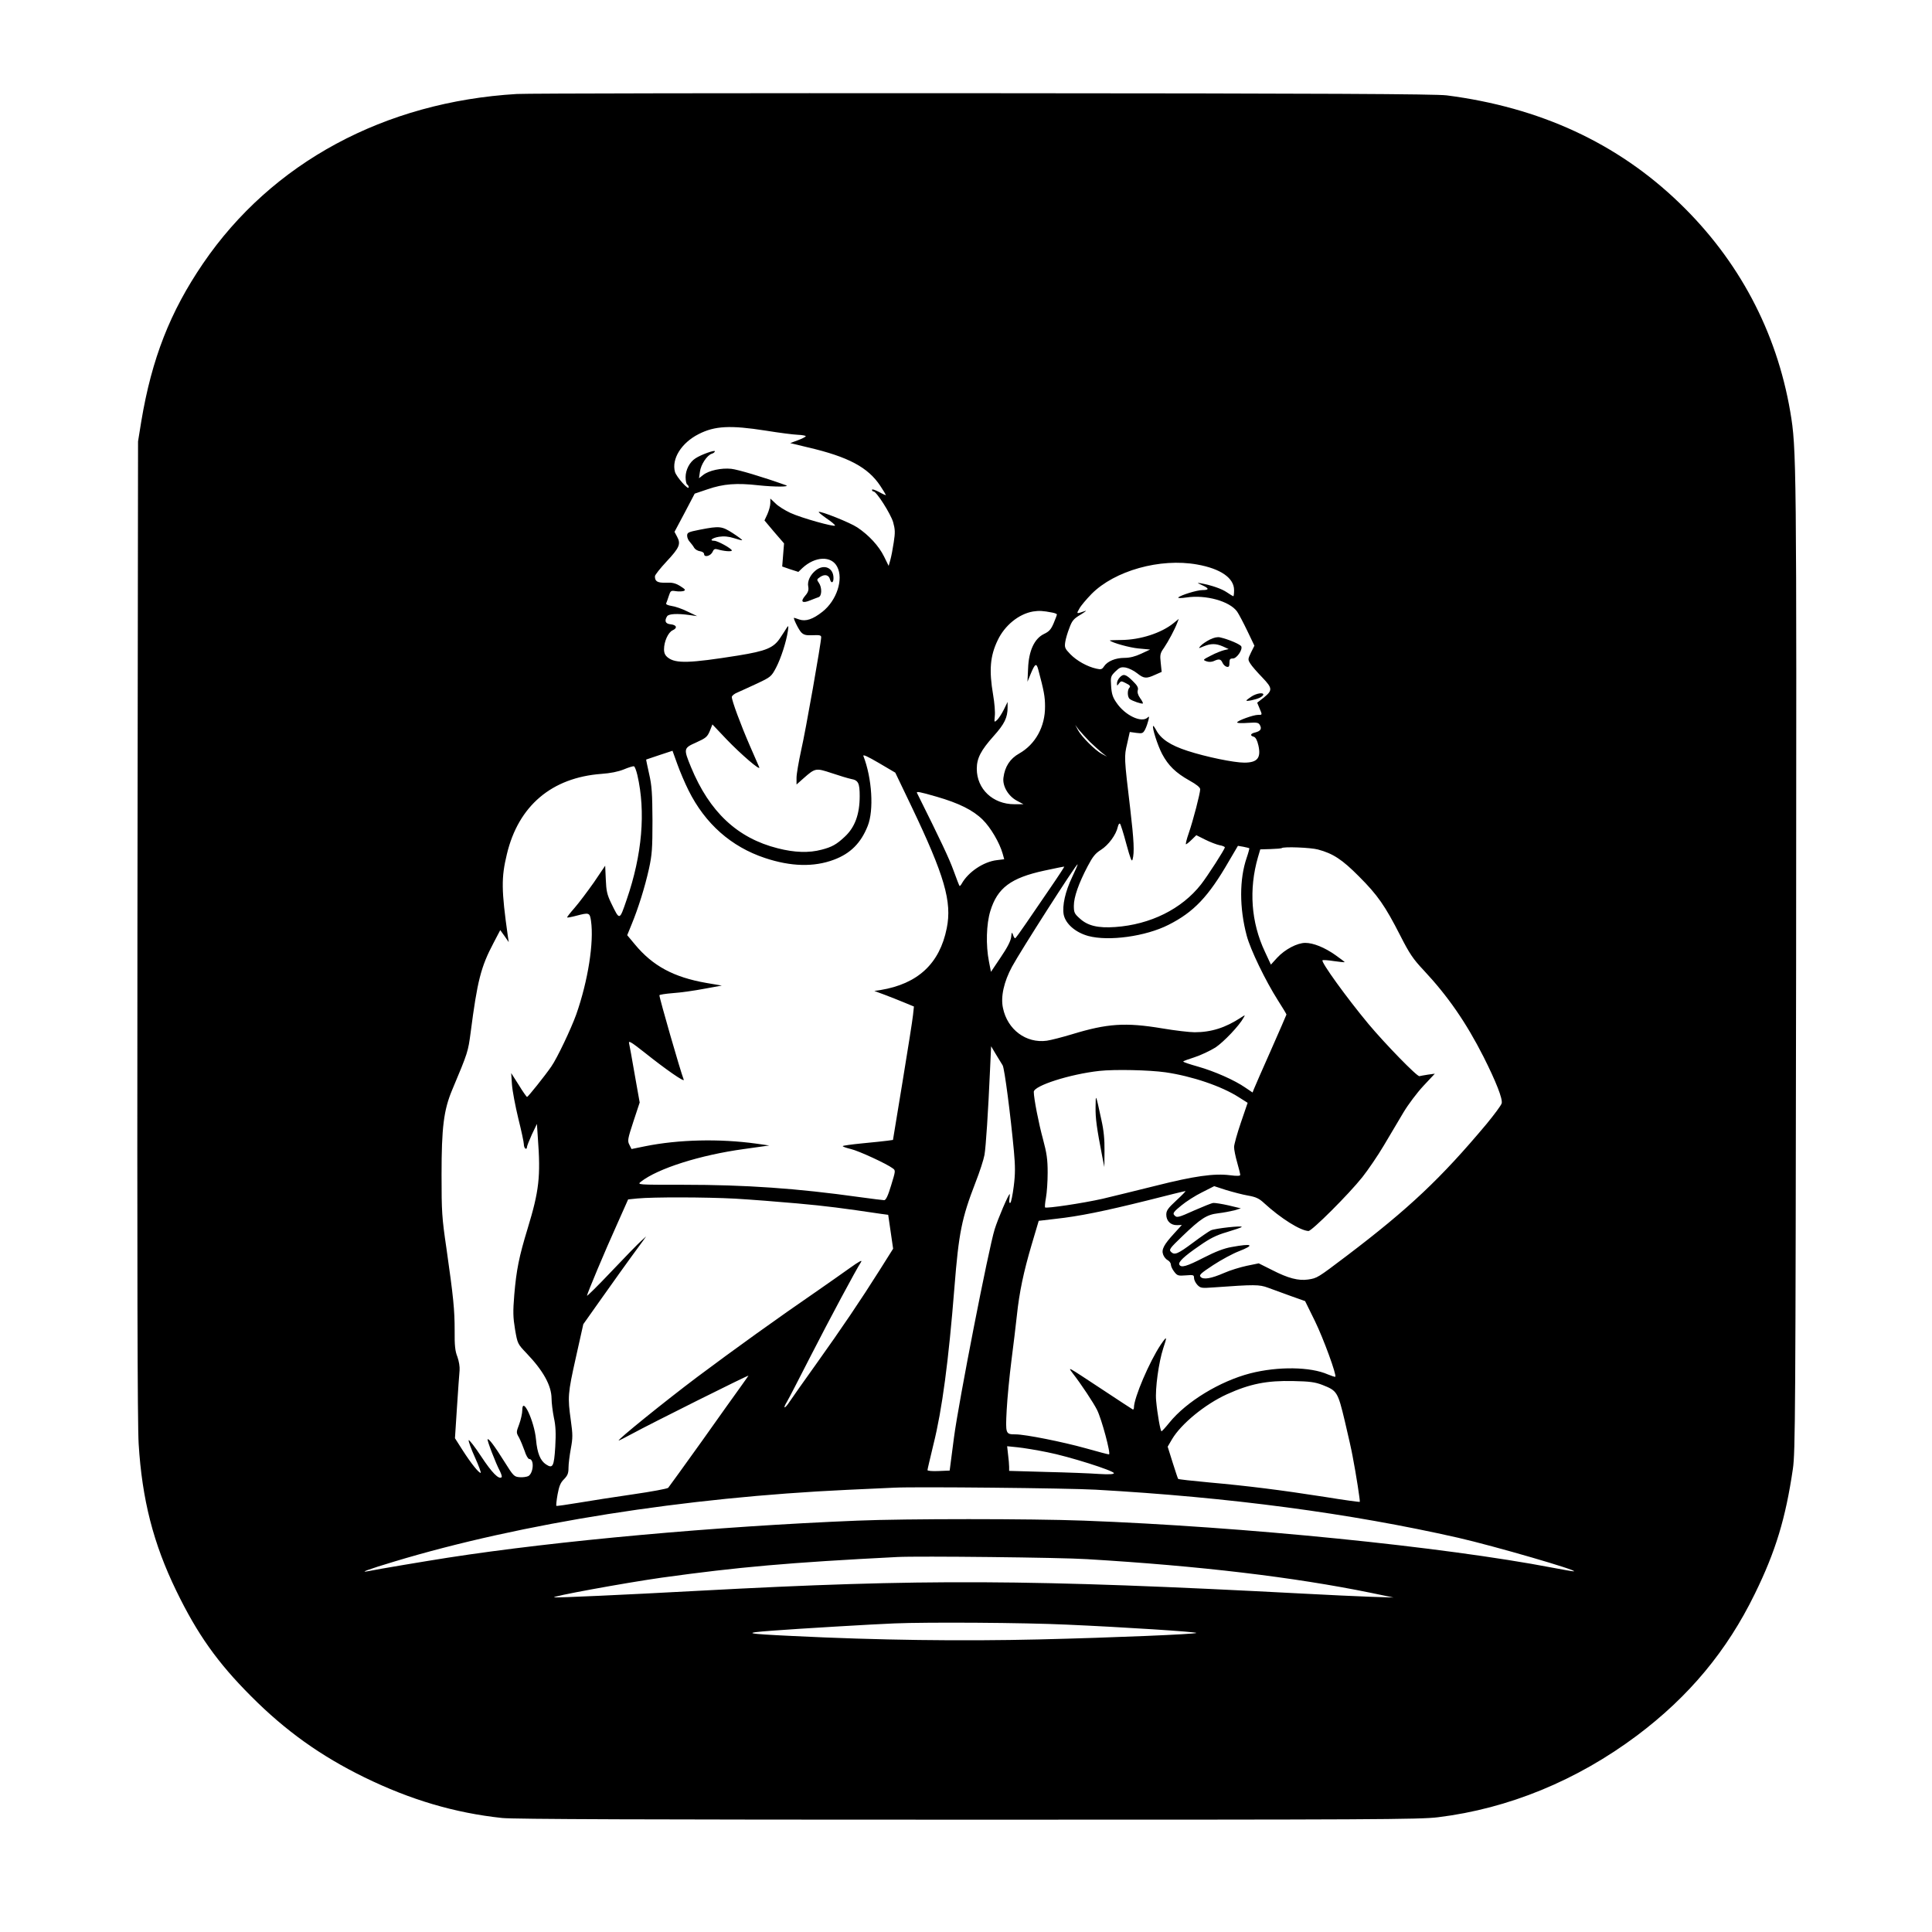
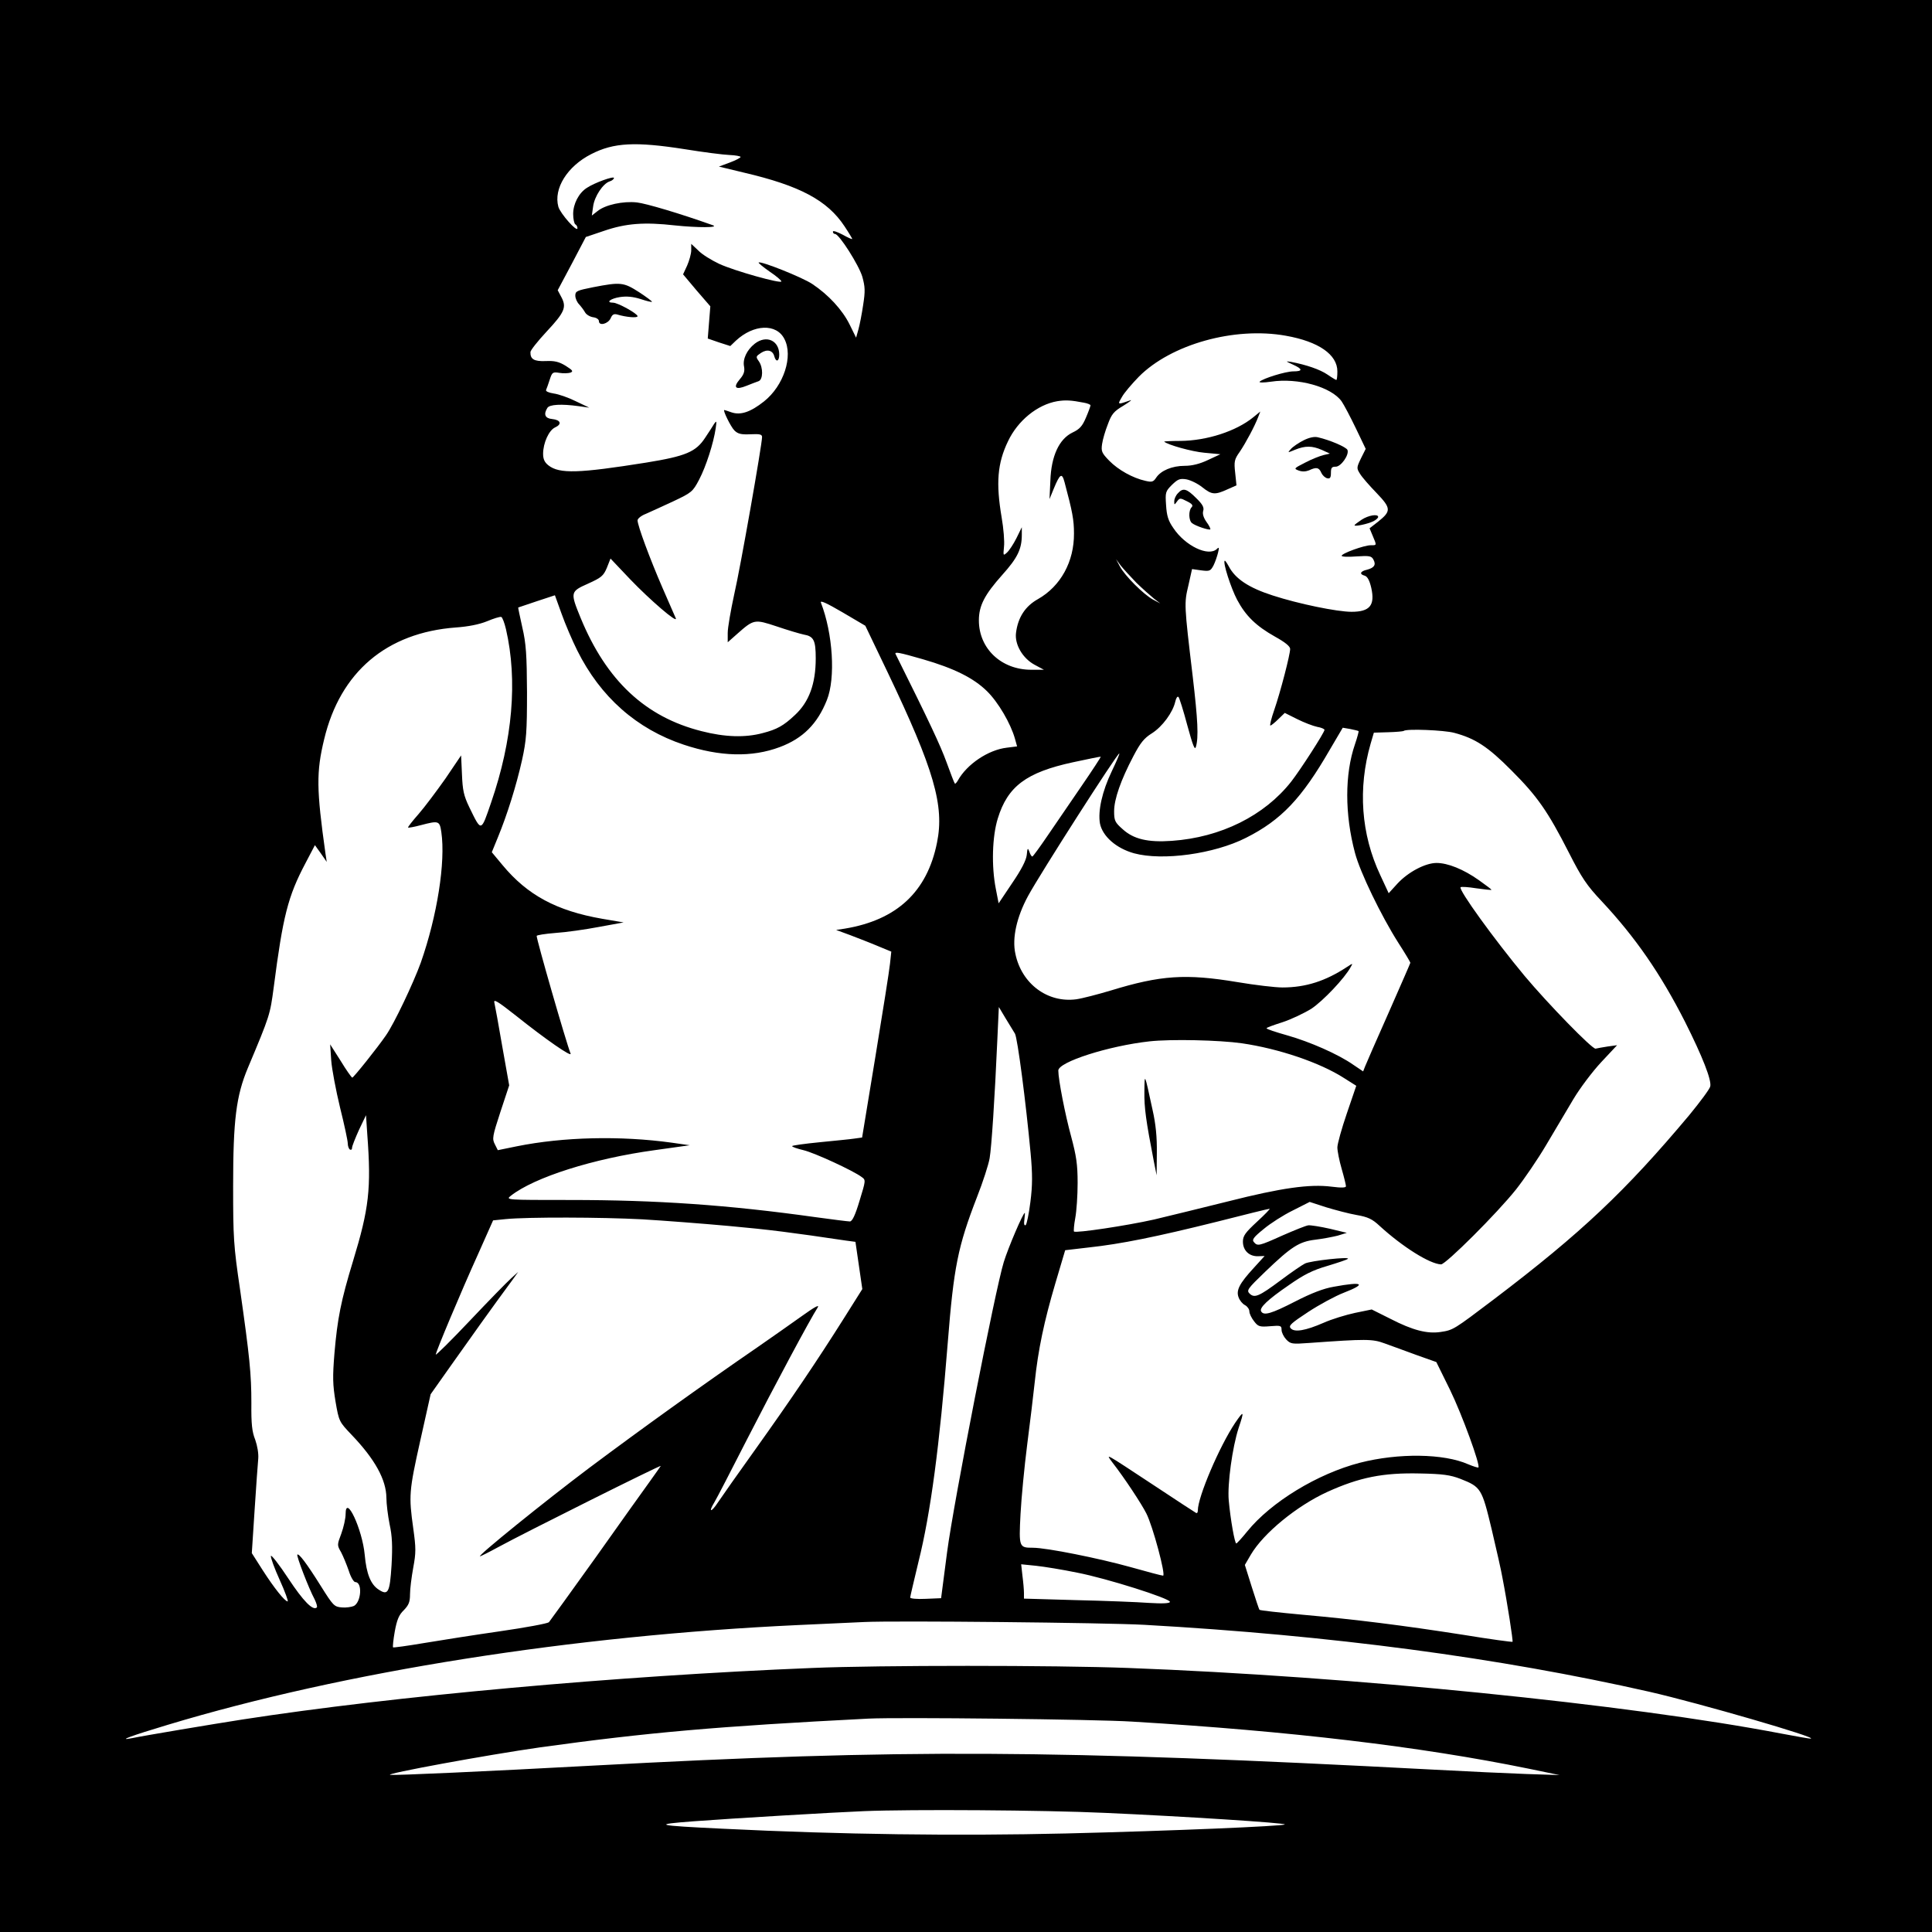
- <svg xmlns="http://www.w3.org/2000/svg" version="1.0" width="1254pt" height="1254pt" viewBox="0 0 1254 1254" preserveAspectRatio="xMidYMid meet">
-   <g transform="translate(0,1254) scale(0.1,-0.1)" fill="#000000" stroke="none">
-     <path d="M3355 11930 c-859 -51 -1590 -445 -2037 -1100 -214 -314 -333 -618 -401 -1025 l-21 -130 -4 -3165 c-2 -2199 0 -3219 8 -3342 22 -360 95 -647 245 -955 136 -280 267 -465 485 -683 223 -224 451 -387 735 -526 299 -146 586 -231 894 -264 75 -8 933 -11 3025 -11 2614 0 2935 1 3051 16 456 56 900 238 1290 530 337 253 584 549 765 920 135 275 200 490 247 811 16 110 17 349 21 3269 3 3278 3 3352 -38 3593 -89 521 -335 984 -719 1354 -403 389 -905 621 -1511 699 -73 9 -781 13 -3000 14 -1598 1 -2963 -1 -3035 -5z m1615 -2185 c86 -14 180 -26 208 -27 29 -1 52 -6 52 -9 0 -4 -23 -16 -50 -26 l-51 -19 116 -28 c261 -61 389 -129 469 -250 20 -30 36 -57 36 -59 0 -3 -20 6 -45 20 -25 13 -45 20 -45 14 0 -6 4 -11 10 -11 19 0 111 -145 127 -199 13 -47 14 -67 4 -131 -6 -41 -16 -93 -22 -114 l-11 -39 -30 61 c-34 69 -99 139 -174 189 -46 31 -242 109 -250 100 -2 -2 21 -21 51 -42 30 -20 55 -41 55 -46 0 -12 -219 49 -290 82 -36 17 -80 44 -97 62 l-33 31 0 -30 c0 -16 -9 -48 -19 -71 l-19 -41 63 -75 64 -74 -6 -75 -6 -75 52 -18 53 -17 26 25 c83 77 189 81 226 8 42 -80 -3 -218 -95 -291 -63 -50 -109 -65 -151 -51 -17 6 -32 11 -34 11 -8 0 30 -78 47 -95 16 -16 31 -20 74 -18 44 2 55 0 55 -13 0 -34 -101 -609 -130 -734 -16 -74 -30 -154 -30 -178 l0 -44 44 39 c78 69 81 69 184 35 50 -17 107 -34 126 -38 47 -8 56 -27 56 -111 0 -118 -31 -203 -97 -264 -53 -50 -84 -67 -150 -84 -82 -22 -176 -19 -285 9 -262 66 -443 236 -563 527 -49 120 -49 123 34 160 62 28 72 36 88 74 l17 43 92 -97 c91 -95 223 -209 212 -181 -4 8 -31 72 -62 142 -59 136 -116 290 -116 314 0 8 17 22 38 30 20 9 78 35 127 58 87 41 92 45 122 102 32 61 67 170 77 239 5 34 4 37 -7 21 -6 -10 -25 -40 -42 -65 -43 -66 -90 -86 -275 -116 -314 -50 -404 -53 -455 -13 -18 14 -25 29 -25 54 0 50 27 110 56 123 33 15 26 35 -14 39 -33 3 -41 22 -22 52 10 16 66 19 145 8 l50 -7 -63 30 c-34 17 -80 33 -103 36 -24 4 -38 10 -35 17 3 6 10 27 17 48 11 34 14 36 45 31 18 -3 41 -2 51 1 15 6 11 11 -22 32 -31 19 -52 24 -93 22 -55 -2 -72 9 -71 42 0 8 34 51 75 95 85 91 94 114 69 161 l-17 32 66 124 65 124 83 28 c104 36 190 42 332 26 104 -11 210 -11 176 1 -154 55 -310 101 -353 106 -65 7 -147 -11 -183 -40 l-27 -21 6 42 c6 47 46 107 77 117 11 3 20 11 20 16 0 10 -90 -22 -126 -46 -38 -24 -64 -75 -64 -122 0 -23 5 -45 10 -48 6 -3 10 -11 10 -18 0 -22 -80 68 -89 100 -23 84 41 188 153 245 105 54 206 59 436 23z m2800 -869 c153 -27 240 -88 240 -166 0 -22 -2 -40 -5 -40 -2 0 -21 11 -41 25 -35 24 -100 46 -169 59 -28 4 -27 4 7 -12 47 -21 48 -32 3 -32 -36 0 -142 -33 -157 -48 -5 -5 19 -5 53 0 125 19 281 -24 329 -92 11 -16 41 -73 66 -125 l46 -96 -22 -44 c-21 -44 -21 -46 -4 -73 9 -15 44 -55 77 -89 68 -71 68 -84 7 -133 l-40 -31 15 -36 c19 -45 19 -43 -10 -43 -30 0 -135 -38 -135 -49 0 -5 31 -6 69 -3 61 4 70 2 79 -15 13 -24 4 -38 -30 -47 -32 -7 -37 -21 -10 -28 12 -4 22 -22 30 -57 18 -81 -7 -111 -92 -111 -67 0 -247 37 -367 76 -112 36 -175 78 -205 136 -9 16 -17 28 -19 26 -9 -9 29 -127 58 -182 40 -75 88 -122 177 -172 47 -26 70 -45 70 -57 0 -26 -45 -200 -74 -284 -14 -40 -22 -73 -18 -73 3 0 20 13 37 30 l30 29 58 -29 c32 -16 74 -32 93 -36 19 -3 34 -10 34 -14 0 -12 -112 -186 -155 -241 -125 -159 -328 -260 -556 -276 -112 -8 -179 8 -230 55 -35 31 -39 39 -39 83 0 56 31 145 90 257 32 61 49 83 86 106 49 31 98 98 109 148 4 17 10 26 15 21 4 -4 23 -64 41 -132 26 -95 35 -118 40 -100 13 45 9 124 -15 329 -40 335 -40 339 -20 423 l17 76 43 -6 c39 -5 43 -3 57 23 8 16 17 43 21 59 6 24 5 28 -5 18 -39 -38 -148 14 -203 97 -24 34 -31 58 -34 107 -4 59 -3 64 27 94 28 27 37 31 68 26 20 -4 53 -20 74 -37 44 -35 59 -36 116 -10 l43 19 -6 58 c-6 53 -4 63 21 98 29 43 70 120 86 162 l10 26 -33 -27 c-80 -65 -216 -109 -340 -110 -42 0 -76 -2 -75 -3 15 -15 130 -47 187 -52 l75 -7 -58 -27 c-38 -18 -74 -27 -108 -27 -59 0 -111 -22 -133 -55 -13 -20 -20 -22 -50 -15 -59 13 -127 51 -169 94 -35 36 -38 44 -33 78 3 21 15 62 27 92 17 47 28 60 72 86 29 18 43 29 32 25 -60 -21 -60 -21 -39 15 10 19 46 61 79 95 150 151 445 234 685 191z m-940 -312 c17 -3 30 -9 30 -12 0 -4 -9 -29 -21 -57 -17 -40 -29 -54 -63 -70 -62 -30 -99 -109 -103 -224 l-4 -86 20 49 c29 70 38 75 50 30 37 -138 44 -176 44 -239 1 -131 -62 -246 -168 -306 -59 -33 -93 -85 -102 -157 -7 -54 31 -119 87 -149 l43 -23 -59 0 c-140 0 -244 99 -244 230 0 69 27 120 109 212 71 79 91 120 91 187 l0 35 -25 -51 c-14 -28 -34 -58 -44 -67 -18 -16 -18 -15 -14 27 3 24 -2 85 -11 137 -27 159 -20 252 30 355 45 95 136 170 229 186 39 6 63 5 125 -7z m244 -839 c28 -27 65 -60 81 -73 l30 -23 -34 18 c-44 24 -131 111 -154 154 l-18 34 22 -30 c13 -16 46 -52 73 -80z m-2605 -315 c108 -217 277 -366 496 -439 168 -56 318 -60 448 -11 107 40 175 108 219 219 41 102 28 310 -28 454 -4 12 28 -3 100 -45 l107 -63 104 -217 c216 -452 265 -621 230 -793 -46 -230 -188 -361 -430 -401 l-40 -6 65 -24 c36 -14 94 -36 129 -51 l63 -26 -6 -56 c-3 -31 -34 -226 -68 -433 l-62 -377 -36 -5 c-19 -3 -92 -10 -162 -17 -71 -7 -128 -15 -128 -18 0 -4 24 -12 53 -19 51 -12 233 -96 271 -125 20 -14 19 -16 -10 -111 -20 -67 -34 -96 -45 -96 -8 0 -80 9 -160 20 -407 57 -738 80 -1144 80 -300 0 -300 0 -275 20 110 86 384 173 669 212 l164 23 -84 12 c-239 33 -504 27 -722 -17 l-88 -18 -14 28 c-13 25 -11 37 26 150 l41 124 -32 180 c-17 100 -34 192 -37 205 -5 19 15 7 100 -60 139 -111 262 -196 255 -177 -22 56 -158 529 -158 548 0 4 39 10 88 14 48 3 139 16 202 28 l115 21 -100 17 c-212 37 -348 110 -464 250 l-50 60 29 71 c42 102 85 238 112 359 20 92 23 130 23 315 -1 174 -4 226 -22 303 -11 50 -20 92 -19 92 1 0 39 13 86 29 l85 28 31 -86 c17 -48 50 -125 73 -171z m-332 99 c55 -238 31 -517 -69 -807 -48 -140 -45 -139 -102 -22 -26 54 -31 79 -34 153 l-4 88 -73 -108 c-41 -58 -97 -133 -125 -165 -29 -33 -51 -61 -49 -63 2 -2 29 3 59 11 84 22 88 21 96 -33 20 -138 -19 -389 -96 -608 -34 -94 -124 -284 -162 -338 -39 -57 -151 -197 -157 -197 -3 0 -28 35 -54 78 l-49 77 5 -75 c3 -41 22 -140 41 -219 20 -80 36 -155 36 -167 0 -13 5 -26 10 -29 6 -3 10 0 10 8 0 8 15 45 32 83 l33 69 6 -90 c19 -252 8 -345 -66 -588 -57 -187 -73 -269 -87 -431 -9 -111 -8 -146 5 -225 16 -93 17 -94 75 -155 109 -114 161 -209 162 -293 0 -28 7 -84 15 -124 12 -54 14 -102 9 -190 -8 -128 -16 -143 -60 -114 -37 24 -57 73 -65 162 -11 119 -89 286 -89 190 0 -20 -9 -61 -20 -91 -20 -53 -20 -54 -1 -87 10 -19 26 -58 36 -86 9 -30 23 -53 30 -53 34 0 28 -92 -6 -111 -11 -5 -37 -9 -57 -7 -35 3 -40 8 -97 99 -67 107 -103 154 -110 147 -5 -5 52 -155 81 -209 8 -17 13 -33 10 -37 -18 -17 -63 29 -133 135 -42 64 -79 111 -81 105 -2 -7 16 -57 41 -112 25 -55 41 -100 37 -100 -13 0 -62 61 -116 145 l-51 80 13 200 c7 110 15 218 17 240 2 24 -4 59 -14 88 -15 37 -19 74 -18 170 0 137 -8 216 -53 532 -30 203 -32 240 -32 480 0 307 14 420 69 551 103 245 103 247 120 374 43 332 66 424 148 579 l44 84 28 -39 27 -39 -6 40 c-42 299 -43 378 -6 531 75 314 291 497 614 521 57 4 108 14 145 29 31 13 60 22 66 20 5 -1 15 -27 22 -57z m1942 -140 c145 -42 236 -87 299 -149 52 -51 110 -150 130 -221 l10 -36 -48 -6 c-86 -10 -186 -77 -228 -153 -6 -10 -12 -17 -14 -14 -3 3 -20 48 -39 100 -28 77 -80 188 -237 503 -6 12 16 8 127 -24z m2030 -335 c1 -1 -6 -29 -17 -61 -48 -139 -48 -326 0 -506 24 -91 122 -293 202 -419 31 -48 56 -90 56 -93 0 -2 -46 -107 -101 -232 -56 -126 -105 -238 -110 -251 l-9 -23 -46 31 c-70 49 -202 107 -308 137 -53 15 -96 29 -96 33 0 3 33 15 74 28 40 13 101 42 135 63 54 36 155 142 183 194 11 19 11 19 -18 0 -99 -65 -191 -95 -300 -95 -33 0 -127 11 -210 25 -240 40 -357 32 -589 -39 -60 -18 -133 -37 -161 -41 -134 -18 -255 72 -284 212 -16 73 6 171 59 269 57 105 415 664 425 664 3 0 -13 -37 -35 -83 -45 -94 -65 -185 -55 -243 12 -60 76 -116 159 -139 133 -36 373 -3 521 72 165 83 260 184 391 411 l60 102 35 -6 c19 -4 37 -8 39 -10z m446 -8 c97 -26 156 -64 266 -175 121 -121 169 -190 268 -384 59 -116 83 -152 152 -225 157 -168 274 -337 388 -561 82 -163 125 -273 118 -302 -3 -13 -48 -73 -98 -134 -296 -353 -503 -549 -909 -857 -189 -143 -190 -144 -250 -153 -62 -9 -129 8 -232 61 l-88 44 -78 -16 c-42 -9 -108 -29 -146 -46 -85 -37 -137 -46 -154 -25 -10 12 4 24 83 76 52 34 126 74 165 89 108 42 90 53 -46 28 -48 -8 -105 -30 -181 -69 -111 -57 -146 -67 -158 -46 -10 16 29 54 130 123 70 49 110 69 179 89 49 15 92 29 95 33 11 11 -174 -9 -200 -22 -14 -7 -65 -42 -113 -78 -102 -76 -122 -84 -145 -62 -15 15 -9 23 72 101 123 118 159 141 234 150 34 4 81 13 105 19 l42 13 -79 19 c-44 10 -89 17 -100 16 -11 -1 -65 -23 -120 -47 -111 -50 -117 -51 -134 -31 -10 11 -1 23 46 61 31 26 92 65 135 86 l79 40 77 -25 c43 -13 107 -30 142 -36 52 -9 73 -19 106 -50 107 -98 234 -178 287 -180 22 0 261 238 350 350 37 47 100 139 139 205 39 66 96 162 127 214 31 52 89 129 130 173 l74 79 -44 -6 c-24 -4 -49 -8 -56 -10 -14 -5 -223 210 -331 339 -142 171 -309 402 -298 413 3 3 36 1 73 -5 37 -5 69 -9 71 -7 1 1 -25 21 -59 45 -72 51 -145 80 -197 80 -52 0 -132 -42 -182 -96 l-41 -45 -39 84 c-90 191 -105 405 -45 613 l15 51 67 2 c37 1 69 4 72 6 10 11 189 4 236 -9z m-1737 -248 c-51 -74 -122 -178 -158 -231 -36 -53 -68 -97 -71 -97 -4 0 -10 10 -14 23 -7 19 -9 17 -12 -16 -3 -25 -25 -68 -68 -131 l-63 -94 -13 67 c-21 106 -17 244 9 328 46 150 133 215 350 262 70 15 128 27 130 26 1 -1 -39 -63 -90 -137z m-310 -1153 c12 -20 51 -320 73 -557 9 -98 9 -149 -1 -227 -7 -56 -17 -104 -22 -108 -7 -4 -9 6 -6 26 2 17 3 31 2 31 -8 0 -77 -161 -98 -229 -39 -125 -233 -1116 -264 -1351 l-28 -215 -72 -3 c-40 -2 -72 1 -72 6 0 5 18 80 39 168 56 224 98 540 136 1019 28 353 47 448 136 678 28 71 54 152 59 181 9 52 24 280 36 553 l7 152 31 -52 c18 -29 37 -61 44 -72z m1057 -45 c172 -25 364 -90 476 -162 l57 -36 -44 -129 c-24 -70 -44 -142 -44 -158 0 -17 9 -62 20 -100 11 -38 20 -75 20 -81 0 -7 -21 -8 -67 -2 -102 13 -235 -6 -480 -68 -120 -30 -276 -68 -347 -85 -129 -29 -364 -64 -373 -56 -2 3 0 31 6 63 6 32 11 105 11 163 0 87 -6 126 -30 216 -28 102 -60 266 -60 308 0 40 235 115 425 136 101 11 324 6 430 -9z m71 -831 c-55 -51 -66 -66 -66 -93 0 -41 29 -69 70 -68 l31 1 -51 -56 c-66 -72 -83 -104 -70 -137 5 -14 18 -30 30 -36 11 -6 20 -19 20 -29 0 -10 10 -31 22 -46 19 -25 26 -27 75 -23 49 4 53 3 53 -17 0 -12 10 -32 21 -44 21 -22 27 -23 108 -17 265 19 294 19 351 -2 30 -11 97 -35 148 -54 l93 -33 64 -130 c56 -115 142 -351 132 -361 -2 -2 -24 5 -48 15 -113 50 -324 53 -504 7 -197 -51 -414 -183 -525 -320 -25 -31 -48 -56 -51 -56 -7 0 -27 111 -35 200 -7 76 17 249 46 338 27 80 25 84 -16 24 -73 -109 -174 -345 -174 -408 0 -9 -3 -14 -8 -12 -4 2 -93 60 -197 129 -237 156 -225 150 -192 105 56 -72 135 -192 157 -236 30 -58 92 -290 78 -290 -6 0 -74 18 -152 40 -147 41 -391 90 -454 90 -65 0 -66 2 -58 157 4 76 18 221 31 323 13 102 29 232 35 290 16 153 44 285 96 461 l46 155 111 13 c148 16 312 49 597 120 129 33 239 60 244 60 5 1 -21 -26 -58 -60z m-2865 11 c101 -6 283 -20 404 -31 189 -17 296 -31 545 -68 l45 -6 16 -110 16 -110 -85 -135 c-128 -203 -250 -383 -412 -610 -81 -113 -159 -224 -175 -248 -32 -49 -47 -49 -17 0 11 18 79 150 152 293 127 248 295 562 329 614 10 16 -14 3 -74 -40 -50 -36 -142 -100 -205 -144 -262 -180 -543 -382 -785 -563 -210 -158 -524 -412 -509 -412 3 0 43 20 87 44 119 65 758 384 755 377 -2 -3 -24 -35 -50 -71 -26 -36 -140 -195 -253 -355 -114 -159 -212 -295 -218 -302 -7 -6 -109 -25 -227 -42 -118 -17 -278 -42 -355 -55 -77 -13 -142 -22 -144 -20 -2 2 1 35 8 74 10 54 19 77 42 99 23 24 29 38 29 74 0 25 7 80 15 124 13 70 13 91 0 184 -21 151 -20 172 33 409 l48 215 99 140 c85 120 185 261 284 395 l25 35 -33 -30 c-18 -16 -105 -105 -192 -197 -87 -92 -159 -163 -159 -158 0 12 116 289 198 470 l69 155 59 6 c103 10 444 9 635 -1z m3812 -1209 c96 -38 100 -44 146 -236 22 -93 45 -195 50 -225 23 -118 50 -294 47 -298 -2 -2 -105 12 -227 32 -288 45 -505 72 -751 94 -109 10 -199 20 -201 23 -2 2 -18 50 -36 107 l-32 102 28 48 c59 100 214 227 356 292 150 68 259 90 432 86 106 -2 141 -7 188 -25z m-1785 -437 c139 -27 432 -120 432 -136 0 -7 -32 -9 -97 -5 -54 4 -207 10 -340 13 l-243 7 0 26 c0 14 -3 50 -7 80 l-6 54 69 -7 c38 -4 124 -18 192 -32z m312 -243 c872 -49 1652 -153 2354 -312 232 -53 790 -215 751 -218 -5 -1 -66 10 -135 23 -714 137 -2007 267 -3045 306 -345 13 -1159 13 -1470 0 -914 -37 -1951 -131 -2655 -240 -135 -21 -458 -75 -515 -87 -72 -14 -4 11 166 62 826 249 1886 416 2939 465 129 6 267 12 305 14 140 7 1125 -3 1305 -13z m-55 -451 c734 -44 1341 -116 1845 -219 l145 -30 -155 5 c-85 3 -276 12 -425 20 -1785 94 -2477 97 -3925 19 -498 -27 -920 -46 -942 -43 -33 4 451 93 697 128 498 69 824 98 1530 134 135 7 1062 -3 1230 -14z m-130 -425 c364 -16 846 -47 840 -54 -9 -8 -526 -30 -1020 -42 -507 -12 -1049 -5 -1595 22 -317 15 -337 20 -135 35 171 13 660 42 790 47 216 9 843 5 1120 -8z" />
-     <path d="M4543 9102 c-75 -15 -83 -18 -83 -39 0 -13 8 -31 18 -41 9 -10 22 -27 28 -38 6 -10 23 -20 38 -22 15 -2 26 -10 26 -18 0 -24 43 -13 55 14 7 17 15 21 30 17 43 -13 95 -17 95 -8 0 12 -92 63 -114 63 -36 0 -13 19 31 26 32 5 62 2 97 -9 27 -9 51 -15 53 -13 2 2 -25 22 -60 45 -72 46 -85 48 -214 23z" />
-     <path d="M5296 8839 c-37 -29 -57 -72 -50 -106 4 -22 0 -37 -20 -60 -33 -39 -19 -51 32 -30 21 8 45 18 55 21 22 7 23 63 2 93 -15 21 -14 23 10 39 29 19 55 12 62 -16 8 -29 23 -24 23 8 0 66 -60 93 -114 51z" />
-     <path d="M7853 8389 c-22 -11 -49 -29 -59 -40 -17 -19 -17 -19 19 -4 47 19 79 19 125 -1 l37 -17 -30 -7 c-16 -4 -55 -19 -85 -35 -53 -27 -54 -28 -30 -37 16 -6 33 -5 48 1 34 16 46 14 57 -11 6 -13 18 -24 28 -26 13 -3 17 3 17 26 0 23 4 28 22 28 24 -1 64 55 55 78 -5 13 -81 46 -138 59 -16 4 -40 -1 -66 -14z" />
-     <path d="M7267 8142 c-10 -10 -17 -27 -17 -37 0 -18 1 -18 13 -1 13 17 15 17 46 1 25 -12 30 -20 22 -28 -15 -15 -14 -62 2 -74 16 -13 79 -34 85 -29 2 3 -6 19 -18 35 -14 20 -19 38 -15 51 5 16 -3 31 -33 60 -44 44 -61 49 -85 22z" />
-     <path d="M8123 8019 c-18 -12 -33 -23 -33 -26 0 -7 62 6 88 19 12 6 22 15 22 20 0 15 -45 8 -77 -13z" />
-     <path d="M7111 5354 c-1 -74 7 -133 44 -324 l13 -65 1 105 c1 73 -5 134 -20 200 -38 176 -37 173 -38 84z" />
+ <svg xmlns="http://www.w3.org/2000/svg" version="1.0" width="900pt" height="900pt" viewBox="0 0 900 900" preserveAspectRatio="xMidYMid meet">
+   <g transform="translate(0,900) scale(0.1,-0.1)" fill="#000000" stroke="none">
+     <path d="M0 4500 l0 -4500 4500 0 4500 0 0 4500 0 4500 -4500 0 -4500 0 0 -4500z m3190 3805 c86 -14 180 -26 208 -27 29 -1 52 -6 52 -9 0 -4 -23 -16 -50 -26 l-51 -19 116 -28 c261 -61 389 -129 469 -250 20 -30 36 -57 36 -59 0 -3 -20 6 -45 20 -25 13 -45 20 -45 14 0 -6 4 -11 10 -11 19 0 111 -145 127 -199 13 -47 14 -67 4 -131 -6 -41 -16 -93 -22 -114 l-11 -39 -30 61 c-34 69 -99 139 -174 189 -46 31 -242 109 -250 100 -2 -2 21 -21 51 -42 30 -20 55 -41 55 -46 0 -12 -219 49 -290 82 -36 17 -80 44 -97 62 l-33 31 0 -30 c0 -16 -9 -48 -19 -71 l-19 -41 63 -75 64 -74 -6 -75 -6 -75 52 -18 53 -17 26 25 c83 77 189 81 226 8 42 -80 -3 -218 -95 -291 -63 -50 -109 -65 -151 -51 -17 6 -32 11 -34 11 -8 0 30 -78 47 -95 16 -16 31 -20 74 -18 44 2 55 0 55 -13 0 -34 -101 -609 -130 -734 -16 -74 -30 -154 -30 -178 l0 -44 44 39 c78 69 81 69 184 35 50 -17 107 -34 126 -38 47 -8 56 -27 56 -111 0 -118 -31 -203 -97 -264 -53 -50 -84 -67 -150 -84 -82 -22 -176 -19 -285 9 -262 66 -443 236 -563 527 -49 120 -49 123 34 160 62 28 72 36 88 74 l17 43 92 -97 c91 -95 223 -209 212 -181 -4 8 -31 72 -62 142 -59 136 -116 290 -116 314 0 8 17 22 38 30 20 9 78 35 127 58 87 41 92 45 122 102 32 61 67 170 77 239 5 34 4 37 -7 21 -6 -10 -25 -40 -42 -65 -43 -66 -90 -86 -275 -116 -314 -50 -404 -53 -455 -13 -18 14 -25 29 -25 54 0 50 27 110 56 123 33 15 26 35 -14 39 -33 3 -41 22 -22 52 10 16 66 19 145 8 l50 -7 -63 30 c-34 17 -80 33 -103 36 -24 4 -38 10 -35 17 3 6 10 27 17 48 11 34 14 36 45 31 18 -3 41 -2 51 1 15 6 11 11 -22 32 -31 19 -52 24 -93 22 -55 -2 -72 9 -71 42 0 8 34 51 75 95 85 91 94 114 69 161 l-17 32 66 124 65 124 83 28 c104 36 190 42 332 26 104 -11 210 -11 176 1 -154 55 -310 101 -353 106 -65 7 -147 -11 -183 -40 l-27 -21 6 42 c6 47 46 107 77 117 11 3 20 11 20 16 0 10 -90 -22 -126 -46 -38 -24 -64 -75 -64 -122 0 -23 5 -45 10 -48 6 -3 10 -11 10 -18 0 -22 -80 68 -89 100 -23 84 41 188 153 245 105 54 206 59 436 23z m2800 -869 c153 -27 240 -88 240 -166 0 -22 -2 -40 -5 -40 -2 0 -21 11 -41 25 -35 24 -100 46 -169 59 -28 4 -27 4 7 -12 47 -21 48 -32 3 -32 -36 0 -142 -33 -157 -48 -5 -5 19 -5 53 0 125 19 281 -24 329 -92 11 -16 41 -73 66 -125 l46 -96 -22 -44 c-21 -44 -21 -46 -4 -73 9 -15 44 -55 77 -89 68 -71 68 -84 7 -133 l-40 -31 15 -36 c19 -45 19 -43 -10 -43 -30 0 -135 -38 -135 -49 0 -5 31 -6 69 -3 61 4 70 2 79 -15 13 -24 4 -38 -30 -47 -32 -7 -37 -21 -10 -28 12 -4 22 -22 30 -57 18 -81 -7 -111 -92 -111 -67 0 -247 37 -367 76 -112 36 -175 78 -205 136 -9 16 -17 28 -19 26 -9 -9 29 -127 58 -182 40 -75 88 -122 177 -172 47 -26 70 -45 70 -57 0 -26 -45 -200 -74 -284 -14 -40 -22 -73 -18 -73 3 0 20 13 37 30 l30 29 58 -29 c32 -16 74 -32 93 -36 19 -3 34 -10 34 -14 0 -12 -112 -186 -155 -241 -125 -159 -328 -260 -556 -276 -112 -8 -179 8 -230 55 -35 31 -39 39 -39 83 0 56 31 145 90 257 32 61 49 83 86 106 49 31 98 98 109 148 4 17 10 26 15 21 4 -4 23 -64 41 -132 26 -95 35 -118 40 -100 13 45 9 124 -15 329 -40 335 -40 339 -20 423 l17 76 43 -6 c39 -5 43 -3 57 23 8 16 17 43 21 59 6 24 5 28 -5 18 -39 -38 -148 14 -203 97 -24 34 -31 58 -34 107 -4 59 -3 64 27 94 28 27 37 31 68 26 20 -4 53 -20 74 -37 44 -35 59 -36 116 -10 l43 19 -6 58 c-6 53 -4 63 21 98 29 43 70 120 86 162 l10 26 -33 -27 c-80 -65 -216 -109 -340 -110 -42 0 -76 -2 -75 -3 15 -15 130 -47 187 -52 l75 -7 -58 -27 c-38 -18 -74 -27 -108 -27 -59 0 -111 -22 -133 -55 -13 -20 -20 -22 -50 -15 -59 13 -127 51 -169 94 -35 36 -38 44 -33 78 3 21 15 62 27 92 17 47 28 60 72 86 29 18 43 29 32 25 -60 -21 -60 -21 -39 15 10 19 46 61 79 95 150 151 445 234 685 191z m-940 -312 c17 -3 30 -9 30 -12 0 -4 -9 -29 -21 -57 -17 -40 -29 -54 -63 -70 -62 -30 -99 -109 -103 -224 l-4 -86 20 49 c29 70 38 75 50 30 37 -138 44 -176 44 -239 1 -131 -62 -246 -168 -306 -59 -33 -93 -85 -102 -157 -7 -54 31 -119 87 -149 l43 -23 -59 0 c-140 0 -244 99 -244 230 0 69 27 120 109 212 71 79 91 120 91 187 l0 35 -25 -51 c-14 -28 -34 -58 -44 -67 -18 -16 -18 -15 -14 27 3 24 -2 85 -11 137 -27 159 -20 252 30 355 45 95 136 170 229 186 39 6 63 5 125 -7z m244 -839 c28 -27 65 -60 81 -73 l30 -23 -34 18 c-44 24 -131 111 -154 154 l-18 34 22 -30 c13 -16 46 -52 73 -80z m-2605 -315 c108 -217 277 -366 496 -439 168 -56 318 -60 448 -11 107 40 175 108 219 219 41 102 28 310 -28 454 -4 12 28 -3 100 -45 l107 -63 104 -217 c216 -452 265 -621 230 -793 -46 -230 -188 -361 -430 -401 l-40 -6 65 -24 c36 -14 94 -36 129 -51 l63 -26 -6 -56 c-3 -31 -34 -226 -68 -433 l-62 -377 -36 -5 c-19 -3 -92 -10 -162 -17 -71 -7 -128 -15 -128 -18 0 -4 24 -12 53 -19 51 -12 233 -96 271 -125 20 -14 19 -16 -10 -111 -20 -67 -34 -96 -45 -96 -8 0 -80 9 -160 20 -407 57 -738 80 -1144 80 -300 0 -300 0 -275 20 110 86 384 173 669 212 l164 23 -84 12 c-239 33 -504 27 -722 -17 l-88 -18 -14 28 c-13 25 -11 37 26 150 l41 124 -32 180 c-17 100 -34 192 -37 205 -5 19 15 7 100 -60 139 -111 262 -196 255 -177 -22 56 -158 529 -158 548 0 4 39 10 88 14 48 3 139 16 202 28 l115 21 -100 17 c-212 37 -348 110 -464 250 l-50 60 29 71 c42 102 85 238 112 359 20 92 23 130 23 315 -1 174 -4 226 -22 303 -11 50 -20 92 -19 92 1 0 39 13 86 29 l85 28 31 -86 c17 -48 50 -125 73 -171z m-332 99 c55 -238 31 -517 -69 -807 -48 -140 -45 -139 -102 -22 -26 54 -31 79 -34 153 l-4 88 -73 -108 c-41 -58 -97 -133 -125 -165 -29 -33 -51 -61 -49 -63 2 -2 29 3 59 11 84 22 88 21 96 -33 20 -138 -19 -389 -96 -608 -34 -94 -124 -284 -162 -338 -39 -57 -151 -197 -157 -197 -3 0 -28 35 -54 78 l-49 77 5 -75 c3 -41 22 -140 41 -219 20 -80 36 -155 36 -167 0 -13 5 -26 10 -29 6 -3 10 0 10 8 0 8 15 45 32 83 l33 69 6 -90 c19 -252 8 -345 -66 -588 -57 -187 -73 -269 -87 -431 -9 -111 -8 -146 5 -225 16 -93 17 -94 75 -155 109 -114 161 -209 162 -293 0 -28 7 -84 15 -124 12 -54 14 -102 9 -190 -8 -128 -16 -143 -60 -114 -37 24 -57 73 -65 162 -11 119 -89 286 -89 190 0 -20 -9 -61 -20 -91 -20 -53 -20 -54 -1 -87 10 -19 26 -58 36 -87 9 -29 23 -52 30 -52 34 0 28 -92 -6 -111 -11 -5 -37 -9 -57 -7 -35 3 -40 8 -97 99 -67 107 -103 154 -110 147 -5 -5 52 -155 81 -209 8 -17 13 -33 10 -37 -18 -17 -63 29 -133 135 -42 64 -79 111 -81 105 -2 -7 16 -57 41 -112 25 -55 41 -100 37 -100 -13 0 -62 61 -116 145 l-51 80 13 200 c7 110 15 218 17 240 2 24 -4 59 -14 88 -15 37 -19 74 -18 170 0 137 -8 216 -53 532 -30 203 -32 240 -32 480 0 307 14 420 69 551 103 245 103 247 120 374 43 332 66 424 148 579 l44 84 28 -39 27 -39 -6 40 c-42 299 -43 378 -6 531 75 314 291 497 614 521 57 4 108 14 145 29 31 13 60 22 66 20 5 -1 15 -27 22 -57z m1942 -140 c145 -42 236 -87 299 -149 52 -51 110 -150 130 -221 l10 -36 -48 -6 c-86 -10 -186 -77 -228 -153 -6 -10 -12 -17 -14 -14 -3 3 -20 48 -39 100 -28 77 -80 188 -237 503 -6 12 16 8 127 -24z m2030 -335 c1 -1 -6 -29 -17 -61 -48 -139 -48 -326 0 -506 24 -91 122 -293 202 -419 31 -48 56 -90 56 -93 0 -2 -46 -107 -101 -232 -56 -126 -105 -238 -110 -251 l-9 -23 -46 31 c-70 49 -202 107 -308 137 -53 15 -96 29 -96 33 0 3 33 15 74 28 40 13 101 42 135 63 54 36 155 142 183 194 11 19 11 19 -18 0 -99 -65 -191 -95 -300 -95 -33 0 -127 11 -210 25 -240 40 -357 32 -589 -39 -60 -18 -133 -37 -161 -41 -134 -18 -255 72 -284 212 -16 73 6 171 59 269 57 105 415 664 425 664 3 0 -13 -37 -35 -83 -45 -94 -65 -185 -55 -243 12 -60 76 -116 159 -139 133 -36 373 -3 521 72 165 83 260 184 391 411 l60 102 35 -6 c19 -4 37 -8 39 -10z m446 -8 c97 -26 156 -64 266 -175 121 -121 169 -190 268 -384 59 -116 83 -152 152 -225 157 -168 274 -337 388 -561 82 -163 125 -273 118 -302 -3 -13 -48 -73 -98 -134 -296 -353 -503 -549 -909 -857 -189 -143 -190 -144 -250 -153 -62 -9 -129 8 -232 61 l-88 44 -78 -16 c-42 -9 -108 -29 -146 -46 -85 -37 -137 -46 -154 -25 -10 12 4 24 83 76 52 34 126 74 165 89 108 42 90 53 -46 28 -48 -8 -105 -30 -181 -69 -111 -57 -146 -67 -158 -46 -10 16 29 54 130 123 70 49 110 69 179 89 49 15 92 29 95 33 11 11 -174 -9 -200 -22 -14 -7 -65 -42 -113 -78 -102 -76 -122 -84 -145 -62 -15 15 -9 23 72 101 123 118 159 141 234 150 34 4 81 13 105 19 l42 13 -79 19 c-44 10 -89 17 -100 16 -11 -1 -65 -23 -120 -47 -111 -50 -117 -51 -134 -31 -10 11 -1 23 46 61 31 26 92 65 135 86 l79 40 77 -25 c43 -13 107 -30 142 -36 52 -9 73 -19 106 -50 107 -98 234 -178 287 -180 22 0 261 238 350 350 37 47 100 139 139 205 39 66 96 162 127 214 31 52 89 129 130 173 l74 79 -44 -6 c-24 -4 -49 -8 -56 -10 -14 -5 -223 210 -331 339 -142 171 -309 402 -298 413 3 3 36 1 73 -5 37 -5 69 -9 71 -7 1 1 -25 21 -59 45 -72 51 -145 80 -197 80 -52 0 -132 -42 -182 -96 l-41 -45 -39 84 c-90 191 -105 405 -45 613 l15 51 67 2 c37 1 69 4 72 6 10 11 189 4 236 -9z m-1737 -248 c-51 -74 -122 -178 -158 -231 -36 -53 -68 -97 -71 -97 -4 0 -10 10 -14 23 -7 19 -9 17 -12 -16 -3 -25 -25 -68 -68 -131 l-63 -94 -13 67 c-21 106 -17 244 9 328 46 150 133 215 350 262 70 15 128 27 130 26 1 -1 -39 -63 -90 -137z m-310 -1153 c12 -20 51 -320 73 -557 9 -98 9 -149 -1 -227 -7 -56 -17 -104 -22 -108 -7 -4 -9 6 -6 26 2 17 3 31 2 31 -8 0 -77 -161 -98 -229 -39 -125 -233 -1116 -264 -1351 l-28 -215 -72 -3 c-40 -2 -72 1 -72 6 0 5 18 80 39 168 56 224 98 540 136 1019 28 353 47 448 136 678 28 71 54 152 59 181 9 52 24 280 36 553 l7 152 31 -52 c18 -29 37 -61 44 -72z m1057 -45 c172 -25 364 -90 476 -162 l57 -36 -44 -129 c-24 -70 -44 -142 -44 -158 0 -17 9 -62 20 -100 11 -38 20 -75 20 -81 0 -7 -21 -8 -67 -2 -102 13 -235 -6 -480 -68 -120 -30 -276 -68 -347 -85 -129 -29 -364 -64 -373 -56 -2 3 0 31 6 63 6 32 11 105 11 163 0 87 -6 126 -30 216 -28 102 -60 266 -60 308 0 40 235 115 425 136 101 11 324 6 430 -9z m71 -831 c-55 -51 -66 -66 -66 -93 0 -41 29 -69 70 -68 l31 1 -51 -56 c-66 -72 -83 -104 -70 -137 5 -14 18 -30 30 -36 11 -6 20 -19 20 -29 0 -10 10 -31 22 -46 19 -25 26 -27 75 -23 49 4 53 3 53 -17 0 -12 10 -32 21 -44 21 -22 27 -23 108 -17 265 19 294 19 351 -2 30 -11 97 -35 148 -54 l93 -33 64 -130 c56 -115 142 -351 132 -361 -2 -2 -24 5 -48 15 -113 50 -324 53 -504 7 -197 -51 -414 -183 -525 -320 -25 -31 -48 -56 -51 -56 -7 0 -27 111 -35 200 -7 76 17 249 46 338 27 80 25 84 -16 24 -73 -109 -174 -345 -174 -408 0 -9 -3 -14 -8 -12 -4 2 -93 60 -197 129 -237 156 -225 150 -192 105 56 -72 135 -192 157 -236 30 -58 92 -290 78 -290 -6 0 -74 18 -152 40 -147 41 -391 90 -454 90 -65 0 -66 2 -58 157 4 76 18 221 31 323 13 102 29 232 35 290 16 153 44 285 96 461 l46 155 111 13 c148 16 312 49 597 120 129 33 239 60 244 60 5 1 -21 -26 -58 -60z m-2865 11 c101 -6 283 -20 404 -31 189 -17 296 -31 545 -68 l45 -6 16 -110 16 -110 -85 -135 c-128 -203 -250 -383 -412 -610 -81 -113 -159 -224 -175 -248 -32 -49 -47 -49 -17 0 11 18 79 150 152 293 127 248 295 562 329 614 10 16 -14 3 -74 -40 -50 -36 -142 -100 -205 -144 -262 -180 -543 -382 -785 -563 -210 -158 -524 -412 -509 -412 3 0 43 20 87 44 119 65 758 384 755 377 -2 -3 -24 -35 -50 -71 -26 -36 -140 -195 -253 -355 -114 -159 -212 -295 -218 -302 -7 -6 -109 -25 -227 -42 -118 -17 -278 -42 -355 -55 -77 -13 -142 -22 -144 -20 -2 2 1 35 8 74 10 54 19 77 42 99 23 24 29 38 29 74 0 25 7 80 15 124 13 70 13 91 0 184 -21 151 -20 172 33 409 l48 215 99 140 c85 120 185 261 284 395 l25 35 -33 -30 c-18 -16 -105 -105 -192 -197 -87 -92 -159 -163 -159 -158 0 12 116 289 198 470 l69 155 59 6 c103 10 444 9 635 -1z m3812 -1209 c96 -38 100 -44 146 -236 22 -93 45 -195 50 -225 23 -118 50 -294 47 -298 -2 -2 -105 12 -227 32 -288 45 -505 72 -751 94 -109 10 -199 20 -201 23 -2 2 -18 50 -36 107 l-32 102 28 48 c59 100 214 227 356 292 150 68 259 90 432 86 106 -2 141 -7 188 -25z m-1785 -437 c139 -27 432 -120 432 -136 0 -7 -32 -9 -97 -5 -54 4 -207 10 -340 13 l-243 7 0 26 c0 14 -3 50 -7 80 l-6 54 69 -7 c38 -4 124 -18 192 -32z m312 -243 c872 -49 1652 -153 2354 -312 232 -53 790 -215 751 -218 -5 -1 -66 10 -135 23 -714 137 -2007 267 -3045 306 -345 13 -1159 13 -1470 0 -914 -37 -1951 -131 -2655 -240 -135 -21 -458 -75 -515 -87 -72 -14 -4 11 166 62 826 249 1886 416 2939 465 129 6 267 12 305 14 140 7 1125 -3 1305 -13z m-55 -451 c734 -44 1341 -116 1845 -219 l145 -30 -155 5 c-85 3 -276 12 -425 20 -1785 94 -2477 97 -3925 19 -498 -27 -920 -46 -942 -43 -33 4 451 93 697 128 498 69 824 98 1530 134 135 7 1062 -3 1230 -14z m-130 -425 c364 -16 846 -47 840 -54 -9 -8 -526 -30 -1020 -42 -507 -12 -1049 -5 -1595 22 -317 15 -337 20 -135 35 171 13 660 42 790 47 216 9 843 5 1120 -8z" />
+     <path d="M2763 7662 c-75 -15 -83 -18 -83 -39 0 -13 8 -31 18 -41 9 -10 22 -27 28 -38 6 -10 23 -20 38 -22 15 -2 26 -10 26 -18 0 -24 43 -13 55 14 7 17 15 21 30 17 43 -13 95 -17 95 -8 0 12 -92 63 -114 63 -36 0 -13 19 31 26 32 5 62 2 97 -9 27 -9 51 -15 53 -13 2 2 -25 22 -60 45 -72 46 -85 48 -214 23z" />
+     <path d="M3516 7399 c-37 -29 -57 -72 -50 -106 4 -22 0 -37 -20 -60 -33 -39 -19 -51 32 -30 21 8 45 18 55 21 22 7 23 63 2 93 -15 21 -14 23 10 39 29 19 55 12 62 -16 8 -29 23 -24 23 8 0 66 -60 93 -114 51z" />
+     <path d="M6073 6949 c-22 -11 -49 -29 -59 -40 -17 -19 -17 -19 19 -4 47 19 79 19 125 -1 l37 -17 -30 -7 c-16 -4 -55 -19 -85 -35 -53 -27 -54 -28 -30 -37 16 -6 33 -5 48 1 34 16 46 14 57 -11 6 -13 18 -24 28 -26 13 -3 17 3 17 26 0 23 4 28 22 28 24 -1 64 55 55 78 -5 13 -81 46 -138 59 -16 4 -40 -1 -66 -14z" />
+     <path d="M5487 6702 c-10 -10 -17 -27 -17 -37 0 -18 1 -18 13 -1 13 17 15 17 46 1 25 -12 30 -20 22 -28 -15 -15 -14 -62 2 -74 16 -13 79 -34 85 -29 2 3 -6 19 -18 35 -14 20 -19 38 -15 51 5 16 -3 31 -33 60 -44 44 -61 49 -85 22z" />
+     <path d="M6343 6579 c-18 -12 -33 -23 -33 -26 0 -7 62 6 88 19 12 6 22 15 22 20 0 15 -45 8 -77 -13z" />
+     <path d="M5331 3914 c-1 -74 7 -133 44 -324 l13 -65 1 105 c1 73 -5 134 -20 200 -38 176 -37 173 -38 84z" />
  </g>
</svg>
